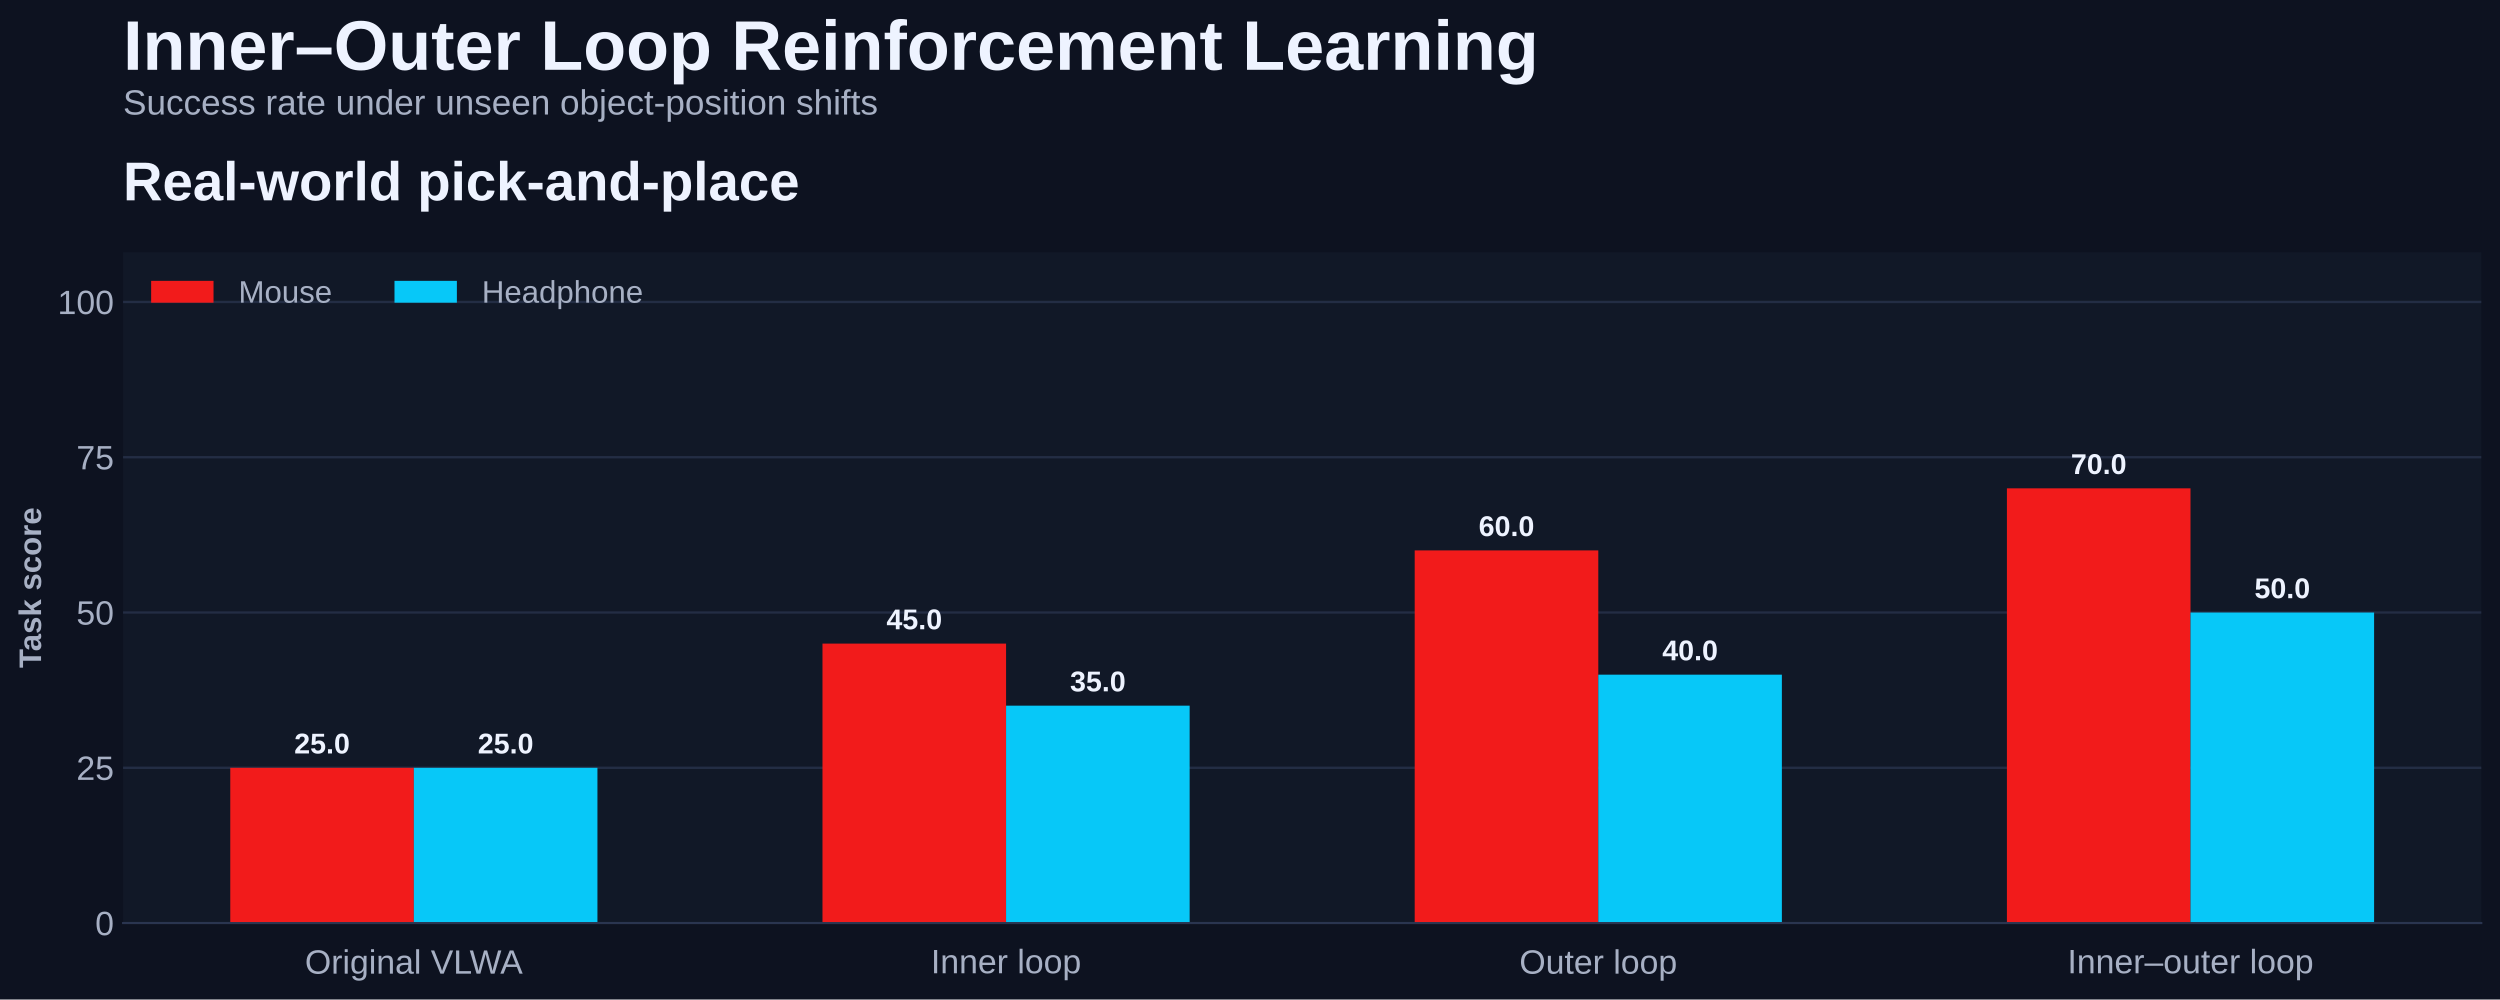
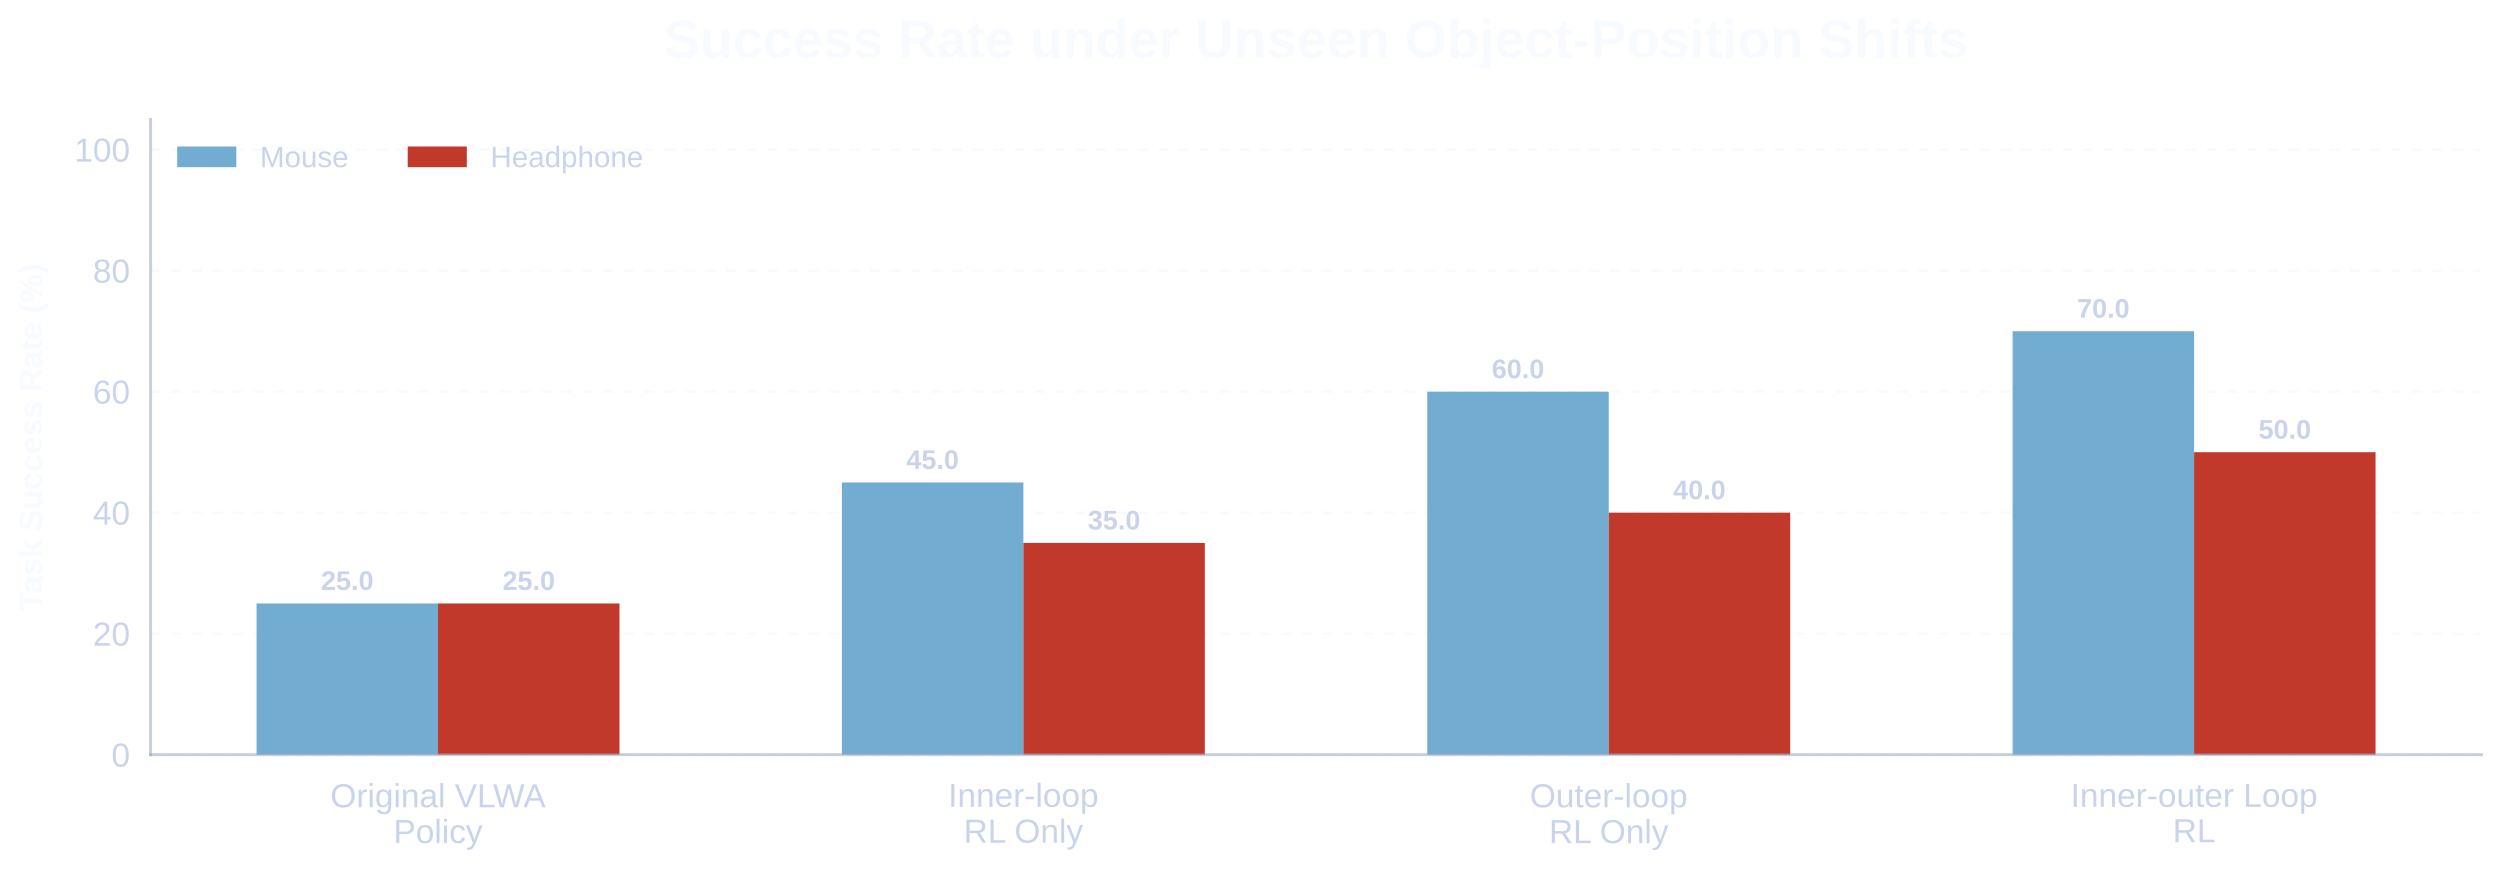
- <svg xmlns="http://www.w3.org/2000/svg" width="961.745pt" height="384.512pt" viewBox="0 0 961.745 384.512" version="1.1">
+ <svg xmlns="http://www.w3.org/2000/svg" width="973.018pt" height="338.093pt" viewBox="0 0 973.018 338.093" version="1.1">
  <defs>
    <style type="text/css">*{stroke-linejoin: round; stroke-linecap: butt}</style>
  </defs>
  <g id="figure_1">
    <g id="patch_1">
-       <path d="M 0 384.512  L 961.745 384.512  L 961.745 0  L 0 0  z " style="fill: #0d1220" />
+       <path d="M 0 338.093 L 973.018 338.093 L 973.018 0 L 0 0 L 0 338.093 z " style="fill: none" />
    </g>
    <g id="axes_1">
      <g id="patch_2">
-         <path d="M 47.345 355.104  L 954.545 355.104  L 954.545 97.056  L 47.345 97.056  z " style="fill: #111827" />
+         <path d="M 58.618 293.735 L 965.818 293.735 L 965.818 46.487 L 58.618 46.487 L 58.618 293.735 z " style="fill: none" />
      </g>
      <g id="matplotlib.axis_1">
        <g id="xtick_1">
          <g id="line2d_1" />
          <g id="text_1">
-             <text style="fill: #a7b0c4; font: 13px 'Arial', 'Helvetica', 'DejaVu Sans', sans-serif; text-anchor: middle" x="159.207" y="374.576" transform="rotate(-0 159.2073 374.5757)">Original VLWA</text>
+             <text style="fill: #c9d4eb; font: 13px 'Alibaba PuHuiTi 3.0', 'PingFang SC', 'Microsoft YaHei', 'Arial', 'DejaVu Sans', sans-serif" transform="translate(128.5797 314.2071)">Original VLWA</text>
+             <text style="fill: #c9d4eb; font: 13px 'Alibaba PuHuiTi 3.0', 'PingFang SC', 'Microsoft YaHei', 'Arial', 'DejaVu Sans', sans-serif" transform="translate(153.1416 328.1093)">Policy</text>
          </g>
        </g>
        <g id="xtick_2">
          <g id="line2d_2" />
          <g id="text_2">
-             <text style="fill: #a7b0c4; font: 13px 'Arial', 'Helvetica', 'DejaVu Sans', sans-serif; text-anchor: middle" x="387.033" y="374.409" transform="rotate(-0 387.0326 374.4092)">Inner loop</text>
+             <text style="fill: #c9d4eb; font: 13px 'Alibaba PuHuiTi 3.0', 'PingFang SC', 'Microsoft YaHei', 'Arial', 'DejaVu Sans', sans-serif" transform="translate(369.0393 314.0405)">Inner-loop</text>
+             <text style="fill: #c9d4eb; font: 13px 'Alibaba PuHuiTi 3.0', 'PingFang SC', 'Microsoft YaHei', 'Arial', 'DejaVu Sans', sans-serif" transform="translate(375.07 327.9903)">RL Only</text>
          </g>
        </g>
        <g id="xtick_3">
          <g id="line2d_3" />
          <g id="text_3">
-             <text style="fill: #a7b0c4; font: 13px 'Arial', 'Helvetica', 'DejaVu Sans', sans-serif; text-anchor: middle" x="614.858" y="374.576" transform="rotate(-0 614.8578 374.5757)">Outer loop</text>
+             <text style="fill: #c9d4eb; font: 13px 'Alibaba PuHuiTi 3.0', 'PingFang SC', 'Microsoft YaHei', 'Arial', 'DejaVu Sans', sans-serif" transform="translate(595.4233 314.2071)">Outer-loop</text>
+             <text style="fill: #c9d4eb; font: 13px 'Alibaba PuHuiTi 3.0', 'PingFang SC', 'Microsoft YaHei', 'Arial', 'DejaVu Sans', sans-serif" transform="translate(602.8953 328.1569)">RL Only</text>
          </g>
        </g>
        <g id="xtick_4">
          <g id="line2d_4" />
          <g id="text_4">
-             <text style="fill: #a7b0c4; font: 13px 'Arial', 'Helvetica', 'DejaVu Sans', sans-serif; text-anchor: middle" x="842.683" y="374.409" transform="rotate(-0 842.683 374.4092)">Inner–outer loop</text>
+             <text style="fill: #c9d4eb; font: 13px 'Alibaba PuHuiTi 3.0', 'PingFang SC', 'Microsoft YaHei', 'Arial', 'DejaVu Sans', sans-serif" transform="translate(805.8996 314.0405)">Inner-outer Loop</text>
+             <text style="fill: #c9d4eb; font: 13px 'Alibaba PuHuiTi 3.0', 'PingFang SC', 'Microsoft YaHei', 'Arial', 'DejaVu Sans', sans-serif" transform="translate(845.6471 327.7904)">RL</text>
          </g>
        </g>
      </g>
      <g id="matplotlib.axis_2">
        <g id="ytick_1">
          <g id="line2d_5">
-             <path d="M 47.345 355.104  L 954.545 355.104  " clip-path="url(#pb7e57785a5)" style="fill: none; stroke: #2a3550; stroke-opacity: 0.72; stroke-width: 0.9; stroke-linecap: square" />
+             <path d="M 58.618 293.735 L 965.818 293.735 " clip-path="url(#p734ef7ccf2)" style="fill: none; stroke-dasharray: 4,4; stroke-dashoffset: 0; stroke: #d3dfff; stroke-opacity: 0.16" />
          </g>
          <g id="line2d_6" />
          <g id="text_5">
-             <text style="fill: #a7b0c4; font: 13px 'Arial', 'Helvetica', 'DejaVu Sans', sans-serif; text-anchor: end" x="43.845" y="359.757" transform="rotate(-0 43.84516 359.7566)">0</text>
+             <text style="fill: #c9d4eb; font: 13px 'Alibaba PuHuiTi 3.0', 'PingFang SC', 'Microsoft YaHei', 'Arial', 'DejaVu Sans', sans-serif; text-anchor: end" x="50.618" y="298.388" transform="rotate(-0 50.61812 298.3879)">0</text>
          </g>
        </g>
        <g id="ytick_2">
          <g id="line2d_7">
-             <path d="M 47.345 295.371  L 954.545 295.371  " clip-path="url(#pb7e57785a5)" style="fill: none; stroke: #2a3550; stroke-opacity: 0.72; stroke-width: 0.9; stroke-linecap: square" />
+             <path d="M 58.618 246.64 L 965.818 246.64 " clip-path="url(#p734ef7ccf2)" style="fill: none; stroke-dasharray: 4,4; stroke-dashoffset: 0; stroke: #d3dfff; stroke-opacity: 0.16" />
          </g>
          <g id="line2d_8" />
          <g id="text_6">
-             <text style="fill: #a7b0c4; font: 13px 'Arial', 'Helvetica', 'DejaVu Sans', sans-serif; text-anchor: end" x="43.845" y="300.023" transform="rotate(-0 43.84516 300.0232)">25</text>
+             <text style="fill: #c9d4eb; font: 13px 'Alibaba PuHuiTi 3.0', 'PingFang SC', 'Microsoft YaHei', 'Arial', 'DejaVu Sans', sans-serif; text-anchor: end" x="50.618" y="251.293" transform="rotate(-0 50.61812 251.2931)">20</text>
          </g>
        </g>
        <g id="ytick_3">
          <g id="line2d_9">
-             <path d="M 47.345 235.637  L 954.545 235.637  " clip-path="url(#pb7e57785a5)" style="fill: none; stroke: #2a3550; stroke-opacity: 0.72; stroke-width: 0.9; stroke-linecap: square" />
+             <path d="M 58.618 199.546 L 965.818 199.546 " clip-path="url(#p734ef7ccf2)" style="fill: none; stroke-dasharray: 4,4; stroke-dashoffset: 0; stroke: #d3dfff; stroke-opacity: 0.16" />
          </g>
          <g id="line2d_10" />
          <g id="text_7">
-             <text style="fill: #a7b0c4; font: 13px 'Arial', 'Helvetica', 'DejaVu Sans', sans-serif; text-anchor: end" x="43.845" y="240.29" transform="rotate(-0 43.84516 240.2899)">50</text>
+             <text style="fill: #c9d4eb; font: 13px 'Alibaba PuHuiTi 3.0', 'PingFang SC', 'Microsoft YaHei', 'Arial', 'DejaVu Sans', sans-serif; text-anchor: end" x="50.618" y="204.198" transform="rotate(-0 50.61812 204.1982)">40</text>
          </g>
        </g>
        <g id="ytick_4">
          <g id="line2d_11">
-             <path d="M 47.345 175.904  L 954.545 175.904  " clip-path="url(#pb7e57785a5)" style="fill: none; stroke: #2a3550; stroke-opacity: 0.72; stroke-width: 0.9; stroke-linecap: square" />
+             <path d="M 58.618 152.451 L 965.818 152.451 " clip-path="url(#p734ef7ccf2)" style="fill: none; stroke-dasharray: 4,4; stroke-dashoffset: 0; stroke: #d3dfff; stroke-opacity: 0.16" />
          </g>
          <g id="line2d_12" />
          <g id="text_8">
-             <text style="fill: #a7b0c4; font: 13px 'Arial', 'Helvetica', 'DejaVu Sans', sans-serif; text-anchor: end" x="43.845" y="180.557" transform="rotate(-0 43.84516 180.5566)">75</text>
+             <text style="fill: #c9d4eb; font: 13px 'Alibaba PuHuiTi 3.0', 'PingFang SC', 'Microsoft YaHei', 'Arial', 'DejaVu Sans', sans-serif; text-anchor: end" x="50.618" y="157.103" transform="rotate(-0 50.61812 157.1034)">60</text>
          </g>
        </g>
        <g id="ytick_5">
          <g id="line2d_13">
-             <path d="M 47.345 116.171  L 954.545 116.171  " clip-path="url(#pb7e57785a5)" style="fill: none; stroke: #2a3550; stroke-opacity: 0.72; stroke-width: 0.9; stroke-linecap: square" />
+             <path d="M 58.618 105.356 L 965.818 105.356 " clip-path="url(#p734ef7ccf2)" style="fill: none; stroke-dasharray: 4,4; stroke-dashoffset: 0; stroke: #d3dfff; stroke-opacity: 0.16" />
          </g>
          <g id="line2d_14" />
          <g id="text_9">
-             <text style="fill: #a7b0c4; font: 13px 'Arial', 'Helvetica', 'DejaVu Sans', sans-serif; text-anchor: end" x="43.845" y="120.823" transform="rotate(-0 43.84516 120.8232)">100</text>
+             <text style="fill: #c9d4eb; font: 13px 'Alibaba PuHuiTi 3.0', 'PingFang SC', 'Microsoft YaHei', 'Arial', 'DejaVu Sans', sans-serif; text-anchor: end" x="50.618" y="110.008" transform="rotate(-0 50.61812 110.0085)">80</text>
          </g>
        </g>
-         <g id="text_10">
-           <text style="fill: #a7b0c4; font: 700 12px 'Arial', 'Helvetica', 'DejaVu Sans', sans-serif; text-anchor: middle" x="15.789" y="226.08" transform="rotate(-90 15.78937 226.08)">Task score</text>
+         <g id="ytick_6">
+           <g id="line2d_15">
+             <path d="M 58.618 58.261 L 965.818 58.261 " clip-path="url(#p734ef7ccf2)" style="fill: none; stroke-dasharray: 4,4; stroke-dashoffset: 0; stroke: #d3dfff; stroke-opacity: 0.16" />
+           </g>
+           <g id="line2d_16" />
+           <g id="text_10">
+             <text style="fill: #c9d4eb; font: 13px 'Alibaba PuHuiTi 3.0', 'PingFang SC', 'Microsoft YaHei', 'Arial', 'DejaVu Sans', sans-serif; text-anchor: end" x="50.618" y="62.914" transform="rotate(-0 50.61812 62.91364)">100</text>
+           </g>
+         </g>
+         <g id="text_11">
+           <text style="fill: #f7faff; font: 700 12.5px 'Alibaba PuHuiTi 3.0', 'PingFang SC', 'Microsoft YaHei', 'Arial', 'DejaVu Sans', sans-serif; text-anchor: middle" x="16.3" y="170.111" transform="rotate(-90 16.29961 170.1113)">Task Success Rate (%)</text>
        </g>
      </g>
      <g id="patch_3">
-         <path d="M 88.582 355.104  L 159.207 355.104  L 159.207 295.371  L 88.582 295.371  z " clip-path="url(#pb7e57785a5)" style="fill: #f21b1b" />
+         <path d="M 99.854 293.735 L 170.48 293.735 L 170.48 234.867 L 99.854 234.867 z " clip-path="url(#p734ef7ccf2)" style="fill: #73acd1" />
      </g>
      <g id="patch_4">
-         <path d="M 316.407 355.104  L 387.033 355.104  L 387.033 247.584  L 316.407 247.584  z " clip-path="url(#pb7e57785a5)" style="fill: #f21b1b" />
+         <path d="M 327.68 293.735 L 398.306 293.735 L 398.306 187.772 L 327.68 187.772 z " clip-path="url(#p734ef7ccf2)" style="fill: #73acd1" />
      </g>
      <g id="patch_5">
-         <path d="M 544.232 355.104  L 614.858 355.104  L 614.858 211.744  L 544.232 211.744  z " clip-path="url(#pb7e57785a5)" style="fill: #f21b1b" />
+         <path d="M 555.505 293.735 L 626.131 293.735 L 626.131 152.451 L 555.505 152.451 z " clip-path="url(#p734ef7ccf2)" style="fill: #73acd1" />
      </g>
      <g id="patch_6">
-         <path d="M 772.057 355.104  L 842.683 355.104  L 842.683 187.851  L 772.057 187.851  z " clip-path="url(#pb7e57785a5)" style="fill: #f21b1b" />
+         <path d="M 783.33 293.735 L 853.956 293.735 L 853.956 128.903 L 783.33 128.903 z " clip-path="url(#p734ef7ccf2)" style="fill: #73acd1" />
      </g>
      <g id="patch_7">
-         <path d="M 159.207 355.104  L 229.833 355.104  L 229.833 295.371  L 159.207 295.371  z " clip-path="url(#pb7e57785a5)" style="fill: #07c8f8" />
+         <path d="M 170.48 293.735 L 241.106 293.735 L 241.106 234.867 L 170.48 234.867 z " clip-path="url(#p734ef7ccf2)" style="fill: #c0392b" />
      </g>
      <g id="patch_8">
-         <path d="M 387.033 355.104  L 457.658 355.104  L 457.658 271.477  L 387.033 271.477  z " clip-path="url(#pb7e57785a5)" style="fill: #07c8f8" />
+         <path d="M 398.306 293.735 L 468.931 293.735 L 468.931 211.319 L 398.306 211.319 z " clip-path="url(#p734ef7ccf2)" style="fill: #c0392b" />
      </g>
      <g id="patch_9">
-         <path d="M 614.858 355.104  L 685.484 355.104  L 685.484 259.531  L 614.858 259.531  z " clip-path="url(#pb7e57785a5)" style="fill: #07c8f8" />
+         <path d="M 626.131 293.735 L 696.757 293.735 L 696.757 199.546 L 626.131 199.546 z " clip-path="url(#p734ef7ccf2)" style="fill: #c0392b" />
      </g>
      <g id="patch_10">
-         <path d="M 842.683 355.104  L 913.309 355.104  L 913.309 235.637  L 842.683 235.637  z " clip-path="url(#pb7e57785a5)" style="fill: #07c8f8" />
+         <path d="M 853.956 293.735 L 924.582 293.735 L 924.582 175.998 L 853.956 175.998 z " clip-path="url(#p734ef7ccf2)" style="fill: #c0392b" />
      </g>
      <g id="patch_11">
-         <path d="M 47.345 355.104  L 954.545 355.104  " style="fill: none; stroke: #2a3550; stroke-width: 0.8; stroke-linejoin: miter; stroke-linecap: square" />
+         <path d="M 58.618 293.735 L 58.618 46.487 " style="fill: none; opacity: 0.52; stroke: #96a2bb; stroke-width: 1.15; stroke-linejoin: miter; stroke-linecap: square" />
      </g>
-       <g id="text_11">
-         <text style="fill: #eef3ff; font: 700 11px 'Arial', 'Helvetica', 'DejaVu Sans', sans-serif; text-anchor: middle" x="123.894" y="289.855" transform="rotate(-0 123.8944 289.8548)">25.0</text>
+       <g id="patch_12">
+         <path d="M 58.618 293.735 L 965.818 293.735 " style="fill: none; opacity: 0.52; stroke: #96a2bb; stroke-width: 1.15; stroke-linejoin: miter; stroke-linecap: square" />
      </g>
      <g id="text_12">
-         <text style="fill: #eef3ff; font: 700 11px 'Arial', 'Helvetica', 'DejaVu Sans', sans-serif; text-anchor: middle" x="351.72" y="242.068" transform="rotate(-0 351.7196 242.0682)">45.0</text>
+         <text style="fill: #c9d4eb; font: 700 10.5px 'Alibaba PuHuiTi 3.0', 'PingFang SC', 'Microsoft YaHei', 'Arial', 'DejaVu Sans', sans-serif; text-anchor: middle" x="135.167" y="229.616" transform="rotate(-0 135.1674 229.6158)">25.0</text>
      </g>
      <g id="text_13">
-         <text style="fill: #eef3ff; font: 700 11px 'Arial', 'Helvetica', 'DejaVu Sans', sans-serif; text-anchor: middle" x="579.545" y="206.228" transform="rotate(-0 579.5449 206.2282)">60.0</text>
+         <text style="fill: #c9d4eb; font: 700 10.5px 'Alibaba PuHuiTi 3.0', 'PingFang SC', 'Microsoft YaHei', 'Arial', 'DejaVu Sans', sans-serif; text-anchor: middle" x="362.993" y="182.521" transform="rotate(-0 362.9926 182.5209)">45.0</text>
      </g>
      <g id="text_14">
-         <text style="fill: #eef3ff; font: 700 11px 'Arial', 'Helvetica', 'DejaVu Sans', sans-serif; text-anchor: middle" x="807.37" y="182.335" transform="rotate(-0 807.3701 182.3348)">70.0</text>
+         <text style="fill: #c9d4eb; font: 700 10.5px 'Alibaba PuHuiTi 3.0', 'PingFang SC', 'Microsoft YaHei', 'Arial', 'DejaVu Sans', sans-serif; text-anchor: middle" x="590.818" y="147.2" transform="rotate(-0 590.8178 147.1998)">60.0</text>
      </g>
      <g id="text_15">
-         <text style="fill: #eef3ff; font: 700 11px 'Arial', 'Helvetica', 'DejaVu Sans', sans-serif; text-anchor: middle" x="194.52" y="289.855" transform="rotate(-0 194.5202 289.8548)">25.0</text>
+         <text style="fill: #c9d4eb; font: 700 10.5px 'Alibaba PuHuiTi 3.0', 'PingFang SC', 'Microsoft YaHei', 'Arial', 'DejaVu Sans', sans-serif; text-anchor: middle" x="818.643" y="123.652" transform="rotate(-0 818.643 123.6523)">70.0</text>
      </g>
      <g id="text_16">
-         <text style="fill: #eef3ff; font: 700 11px 'Arial', 'Helvetica', 'DejaVu Sans', sans-serif; text-anchor: middle" x="422.345" y="265.961" transform="rotate(-0 422.3455 265.9615)">35.0</text>
+         <text style="fill: #c9d4eb; font: 700 10.5px 'Alibaba PuHuiTi 3.0', 'PingFang SC', 'Microsoft YaHei', 'Arial', 'DejaVu Sans', sans-serif; text-anchor: middle" x="205.793" y="229.616" transform="rotate(-0 205.7932 229.6158)">25.0</text>
      </g>
      <g id="text_17">
-         <text style="fill: #eef3ff; font: 700 11px 'Arial', 'Helvetica', 'DejaVu Sans', sans-serif; text-anchor: middle" x="650.171" y="254.015" transform="rotate(-0 650.1707 254.0148)">40.0</text>
+         <text style="fill: #c9d4eb; font: 700 10.5px 'Alibaba PuHuiTi 3.0', 'PingFang SC', 'Microsoft YaHei', 'Arial', 'DejaVu Sans', sans-serif; text-anchor: middle" x="433.618" y="206.068" transform="rotate(-0 433.6184 206.0683)">35.0</text>
      </g>
      <g id="text_18">
-         <text style="fill: #eef3ff; font: 700 11px 'Arial', 'Helvetica', 'DejaVu Sans', sans-serif; text-anchor: middle" x="877.996" y="230.121" transform="rotate(-0 877.9959 230.1215)">50.0</text>
+         <text style="fill: #c9d4eb; font: 700 10.5px 'Alibaba PuHuiTi 3.0', 'PingFang SC', 'Microsoft YaHei', 'Arial', 'DejaVu Sans', sans-serif; text-anchor: middle" x="661.444" y="194.295" transform="rotate(-0 661.4436 194.2946)">40.0</text>
      </g>
      <g id="text_19">
-         <text style="fill: #eef3ff; font: 700 21px 'Arial', 'Helvetica', 'DejaVu Sans', sans-serif; text-anchor: start" x="47.345" y="77.056" transform="rotate(-0 47.34516 77.056)">Real-world pick-and-place</text>
+         <text style="fill: #c9d4eb; font: 700 10.5px 'Alibaba PuHuiTi 3.0', 'PingFang SC', 'Microsoft YaHei', 'Arial', 'DejaVu Sans', sans-serif; text-anchor: middle" x="889.269" y="170.747" transform="rotate(-0 889.2689 170.7472)">50.0</text>
+       </g>
+       <g id="text_20">
+         <text style="fill: #f7faff; font: 700 21px 'Alibaba PuHuiTi 3.0', 'PingFang SC', 'Microsoft YaHei', 'Arial', 'DejaVu Sans', sans-serif; text-anchor: middle" x="512.218" y="22.487" transform="rotate(-0 512.2181 22.48734)">Success Rate under Unseen Object-Position Shifts</text>
      </g>
      <g id="legend_1">
-         <g id="patch_12">
-           <path d="M 58.145 116.445  L 82.145 116.445  L 82.145 108.045  L 58.145 108.045  z " style="fill: #f21b1b" />
-         </g>
-         <g id="text_20">
-           <text style="fill: #a7b0c4; font: 12px 'Arial', 'Helvetica', 'DejaVu Sans', sans-serif; text-anchor: start" x="91.745" y="116.445" transform="rotate(-0 91.74516 116.4454)">Mouse</text>
-         </g>
        <g id="patch_13">
-           <path d="M 151.76 116.445  L 175.76 116.445  L 175.76 108.045  L 151.76 108.045  z " style="fill: #07c8f8" />
+           <path d="M 68.968 65.069 L 91.968 65.069 L 91.968 57.019 L 68.968 57.019 z " style="fill: #73acd1" />
        </g>
        <g id="text_21">
-           <text style="fill: #a7b0c4; font: 12px 'Arial', 'Helvetica', 'DejaVu Sans', sans-serif; text-anchor: start" x="185.36" y="116.445" transform="rotate(-0 185.3602 116.4454)">Headphone</text>
+           <text style="fill: #c9d4eb; font: 11.5px 'Alibaba PuHuiTi 3.0', 'PingFang SC', 'Microsoft YaHei', 'Arial', 'DejaVu Sans', sans-serif; text-anchor: start" x="101.168" y="65.069" transform="rotate(-0 101.1681 65.06883)">Mouse</text>
+         </g>
+         <g id="patch_14">
+           <path d="M 158.683 65.069 L 181.683 65.069 L 181.683 57.019 L 158.683 57.019 z " style="fill: #c0392b" />
+         </g>
+         <g id="text_22">
+           <text style="fill: #c9d4eb; font: 11.5px 'Alibaba PuHuiTi 3.0', 'PingFang SC', 'Microsoft YaHei', 'Arial', 'DejaVu Sans', sans-serif; text-anchor: start" x="190.882" y="65.069" transform="rotate(-0 190.8825 65.06883)">Headphone</text>
        </g>
      </g>
    </g>
-     <g id="text_22">
-       <text style="fill: #eef3ff; font: 700 27px 'Arial', 'Helvetica', 'DejaVu Sans', sans-serif; text-anchor: start" x="47.345" y="26.855" transform="rotate(-0 47.34516 26.85516)">Inner–Outer Loop Reinforcement Learning</text>
-     </g>
-     <g id="text_23">
-       <text style="fill: #a7b0c4; font: 13.5px 'Arial', 'Helvetica', 'DejaVu Sans', sans-serif; text-anchor: start" x="47.345" y="44.064" transform="rotate(-0 47.34516 44.064)">Success rate under unseen object-position shifts</text>
-     </g>
  </g>
  <defs>
-     <clipPath id="pb7e57785a5">
-       <rect x="47.345" y="97.056" width="907.2" height="258.048" />
+     <clipPath id="p734ef7ccf2">
+       <rect x="58.618" y="46.487" width="907.2" height="247.248" />
    </clipPath>
  </defs>
</svg>
